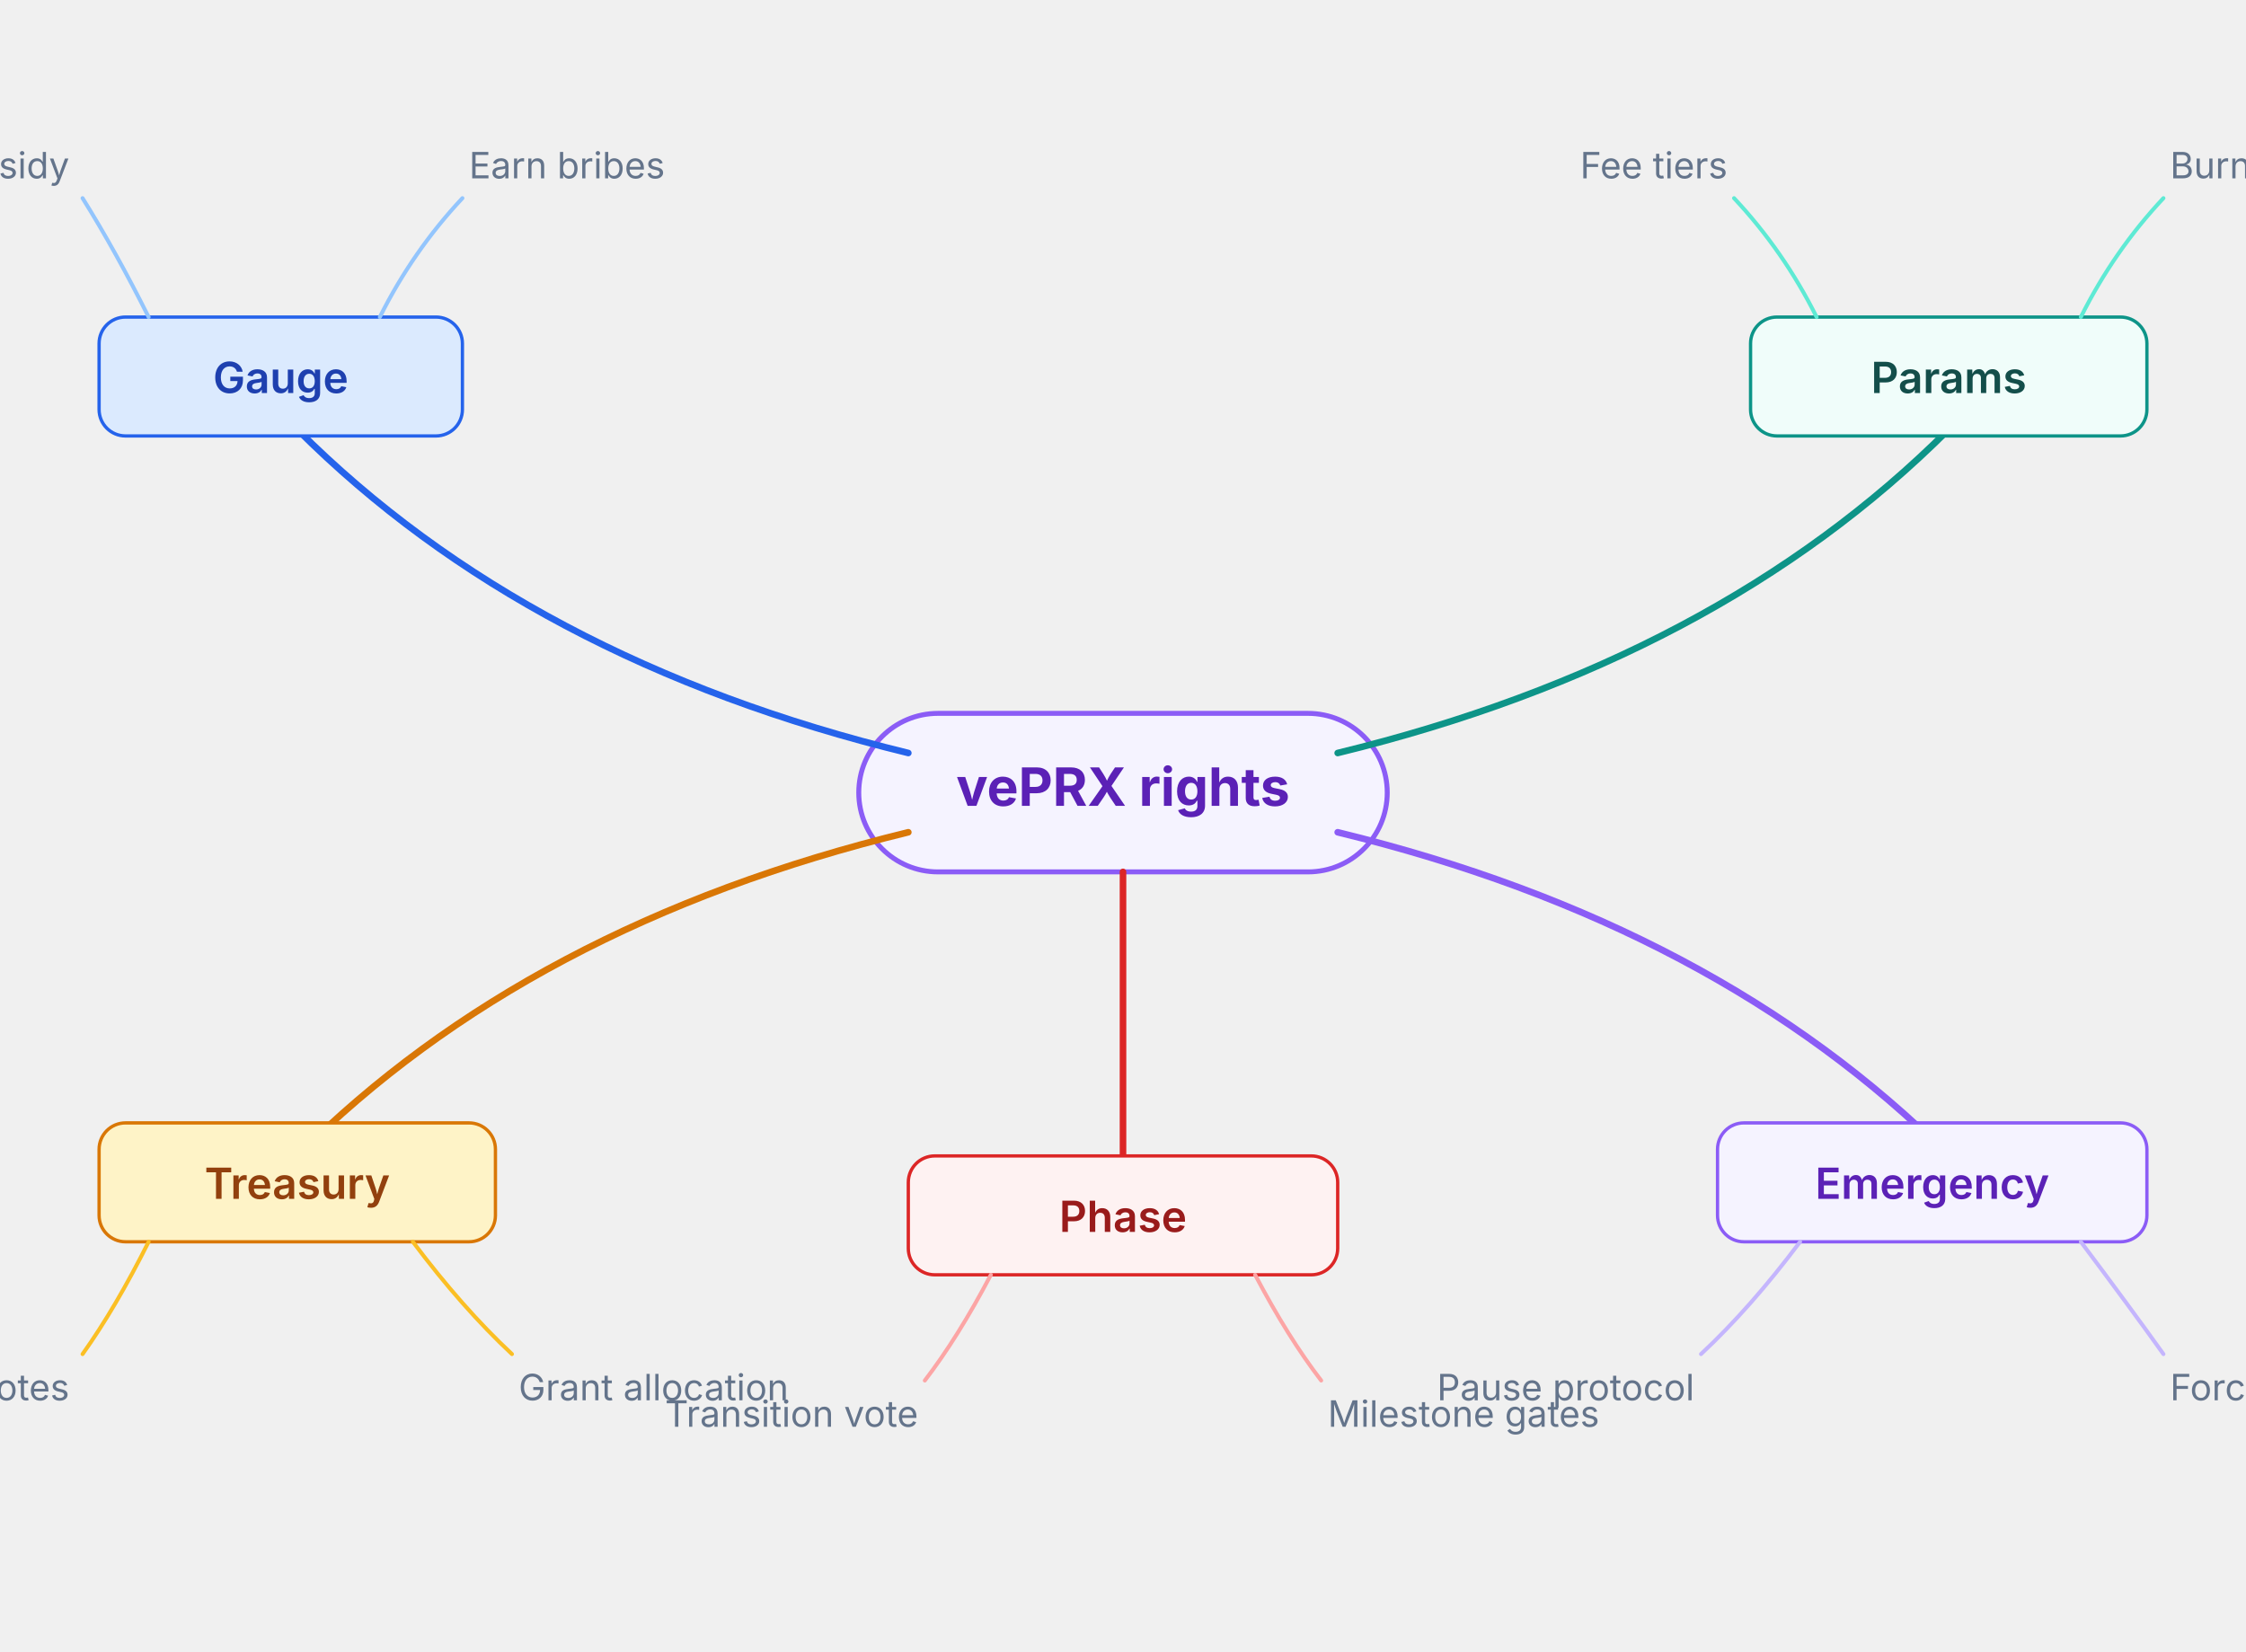
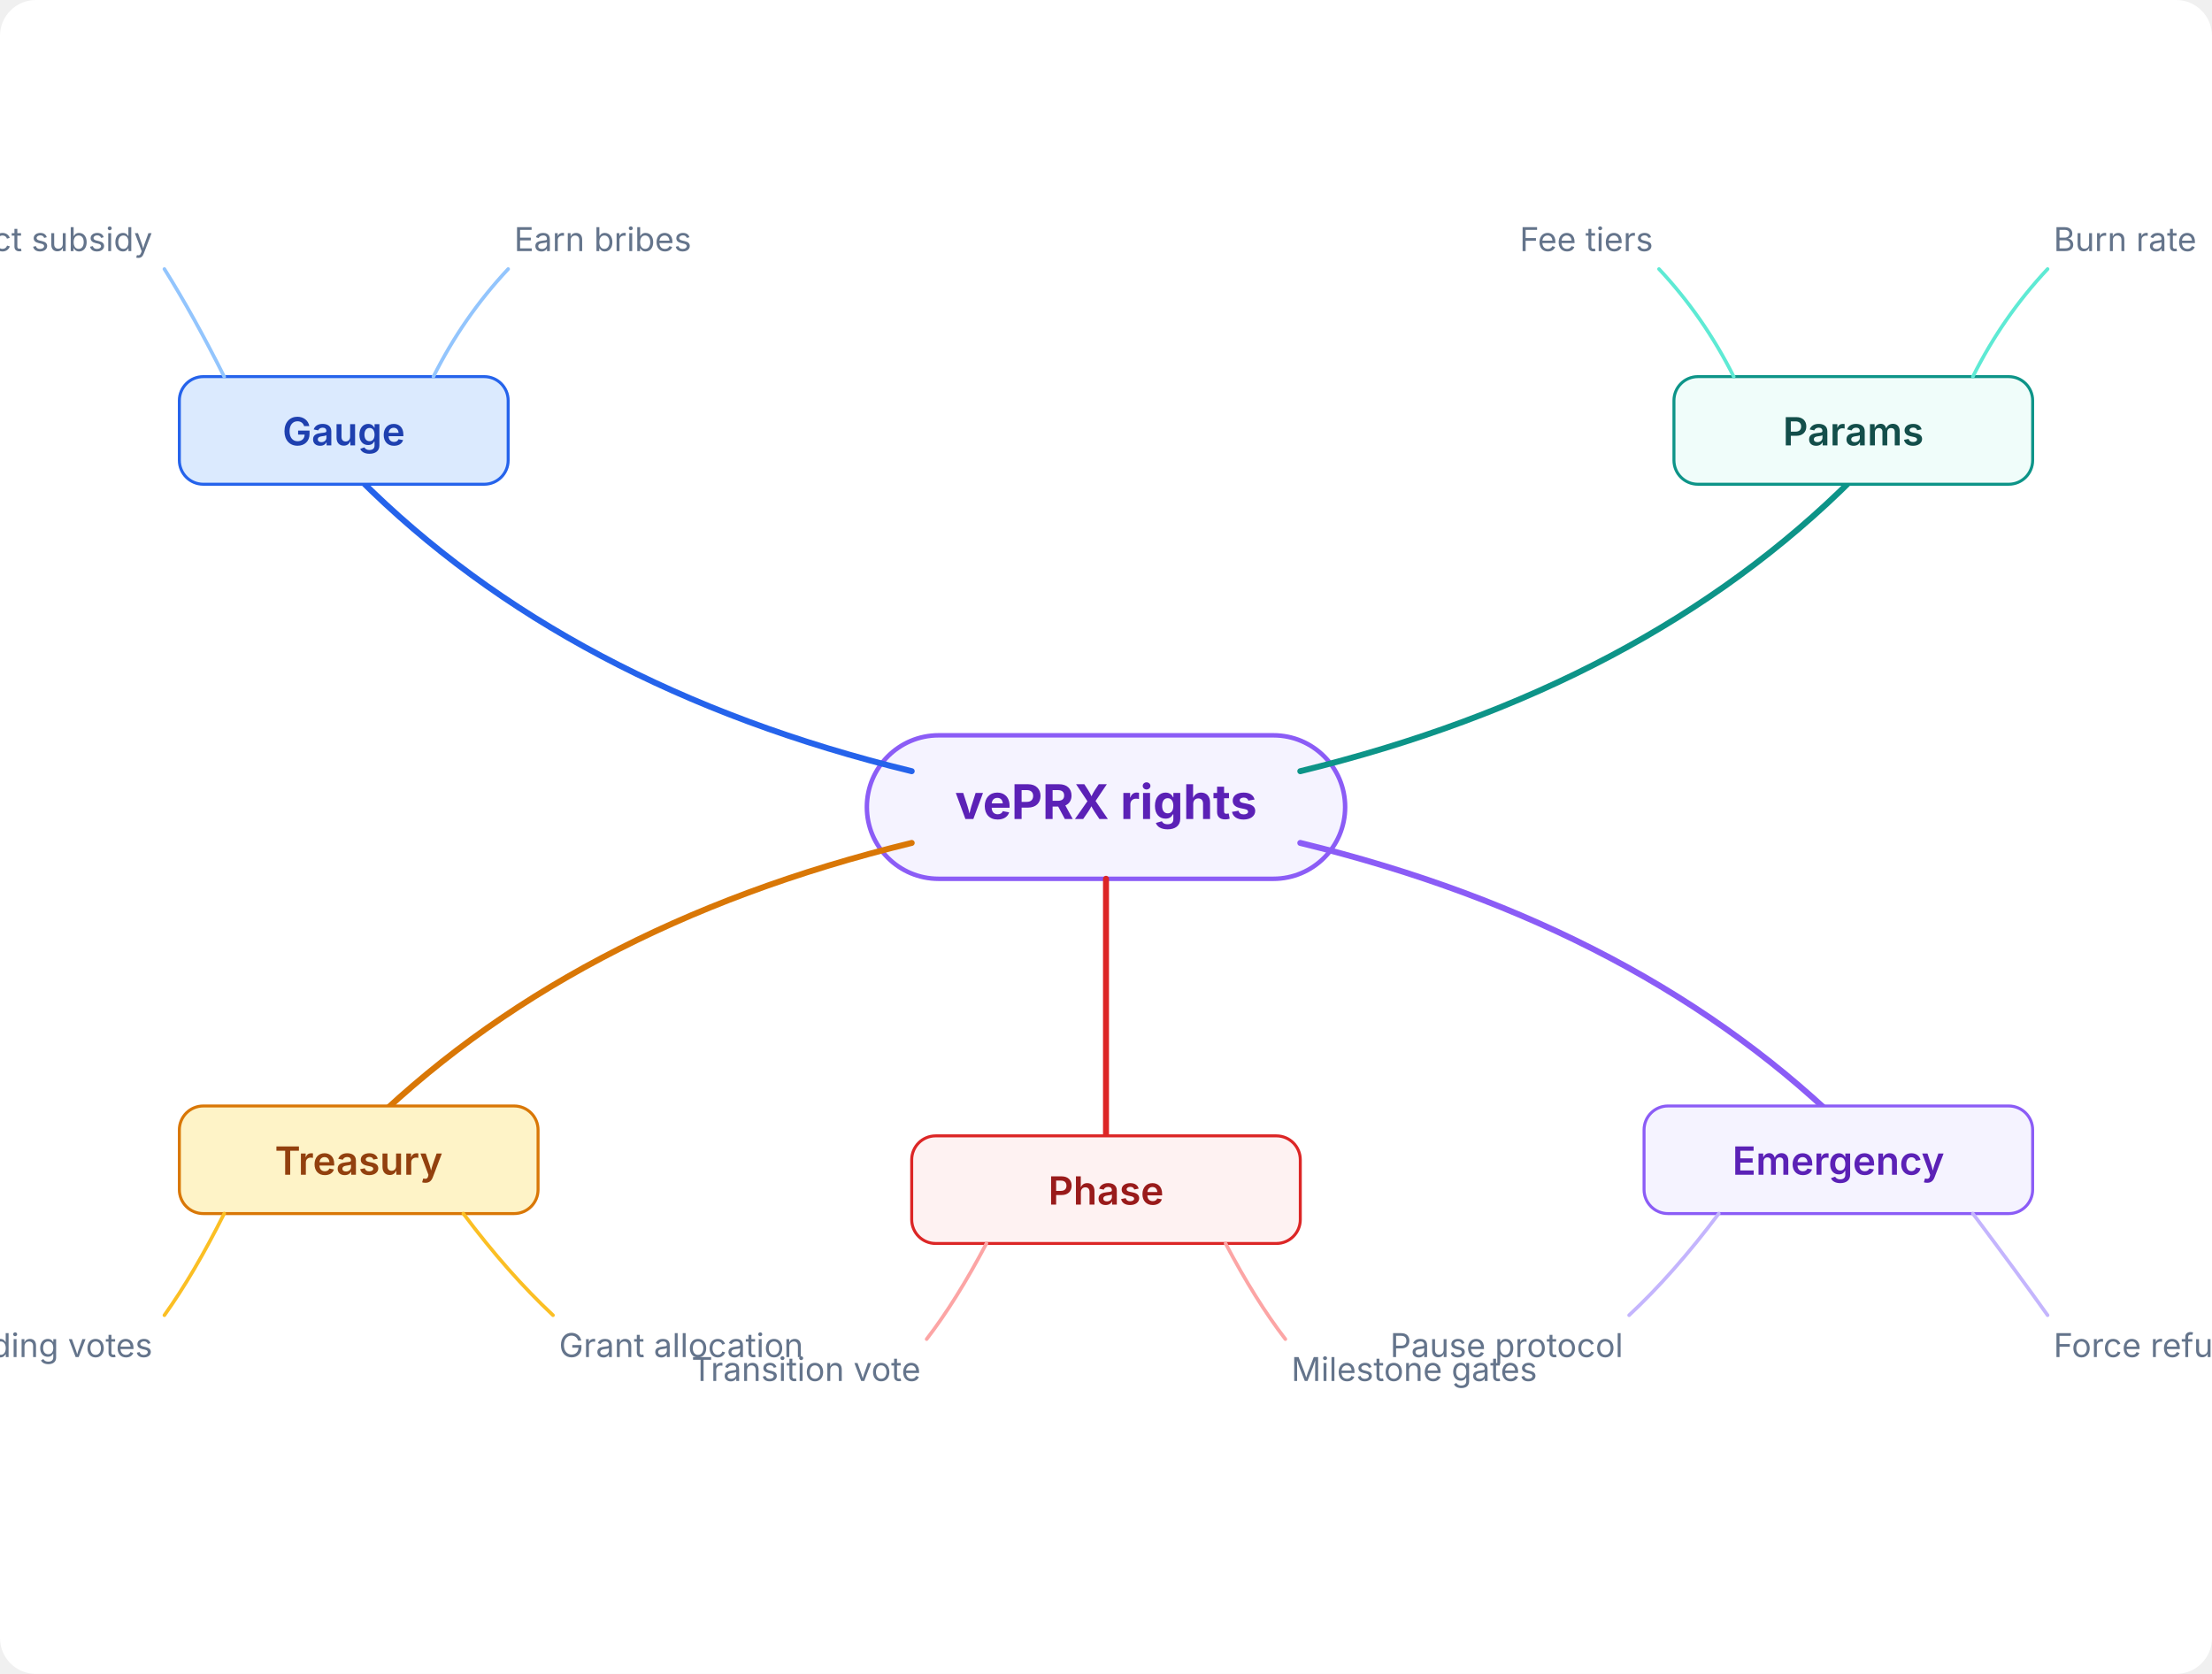
- <svg xmlns="http://www.w3.org/2000/svg" viewBox="0 0 680 500" font-family="Inter, system-ui, sans-serif">
-   <style>
+ <svg xmlns="http://www.w3.org/2000/svg" viewBox="0 0 740 560" font-family="Inter, system-ui, sans-serif">
+   <rect x="0" y="0" width="740" height="560" rx="12" fill="#ffffff" />
+   <g transform="translate(30,30)">
+     <style>
    .center { font-size: 16px; font-weight: 700; fill: #5b21b6; }
    .l1 { font-size: 13px; font-weight: 600; }
    .l2 { font-size: 11px; fill: #64748b; }
    .branch { fill: none; stroke-width: 2; stroke-linecap: round; }
    .twig { fill: none; stroke-width: 1.2; stroke-linecap: round; }
  </style>
-   <rect x="260" y="216" width="160" height="48" rx="24" fill="#f5f3ff" stroke="#8b5cf6" stroke-width="1.5" />
-   <text class="center" x="340" y="244" text-anchor="middle">vePRX rights</text>
-   <path class="branch" stroke="#2563eb" d="M275 228 Q160 200 90 130" />
-   <rect x="30" y="96" width="110" height="36" rx="8" fill="#dbeafe" stroke="#2563eb" stroke-width="1" />
-   <text class="l1" fill="#1e40af" x="85" y="119" text-anchor="middle">Gauge</text>
-   <path class="twig" stroke="#93c5fd" d="M45 96 Q35 76 25 60" />
-   <text class="l2" x="21" y="54" text-anchor="end">Direct subsidy</text>
-   <path class="twig" stroke="#93c5fd" d="M115 96 Q125 76 140 60" />
-   <text class="l2" x="142" y="54" text-anchor="start">Earn bribes</text>
-   <path class="branch" stroke="#0d9488" d="M405 228 Q520 200 590 130" />
-   <rect x="530" y="96" width="120" height="36" rx="8" fill="#f0fdfa" stroke="#0d9488" stroke-width="1" />
-   <text class="l1" fill="#134e4a" x="590" y="119" text-anchor="middle">Params</text>
-   <path class="twig" stroke="#5eead4" d="M550 96 Q540 76 525 60" />
-   <text class="l2" x="523" y="54" text-anchor="end">Fee tiers</text>
-   <path class="twig" stroke="#5eead4" d="M630 96 Q640 76 655 60" />
-   <text class="l2" x="657" y="54" text-anchor="start">Burn rate</text>
-   <path class="branch" stroke="#d97706" d="M275 252 Q160 280 90 350" />
-   <rect x="30" y="340" width="120" height="36" rx="8" fill="#fef3c7" stroke="#d97706" stroke-width="1" />
-   <text class="l1" fill="#92400e" x="90" y="363" text-anchor="middle">Treasury</text>
-   <path class="twig" stroke="#fbbf24" d="M45 376 Q35 396 25 410" />
-   <text class="l2" x="21" y="424" text-anchor="end">Spending votes</text>
-   <path class="twig" stroke="#fbbf24" d="M125 376 Q140 396 155 410" />
-   <text class="l2" x="157" y="424" text-anchor="start">Grant allocation</text>
-   <path class="branch" stroke="#dc2626" d="M340 264 Q340 330 340 350" />
-   <rect x="275" y="350" width="130" height="36" rx="8" fill="#fef2f2" stroke="#dc2626" stroke-width="1" />
-   <text class="l1" fill="#991b1b" x="340" y="373" text-anchor="middle">Phase</text>
-   <path class="twig" stroke="#fca5a5" d="M300 386 Q290 405 280 418" />
-   <text class="l2" x="278" y="432" text-anchor="end">Transition vote</text>
-   <path class="twig" stroke="#fca5a5" d="M380 386 Q390 405 400 418" />
-   <text class="l2" x="402" y="432" text-anchor="start">Milestone gates</text>
-   <path class="branch" stroke="#8b5cf6" d="M405 252 Q520 280 590 350" />
-   <rect x="520" y="340" width="130" height="36" rx="8" fill="#f5f3ff" stroke="#8b5cf6" stroke-width="1" />
-   <text class="l1" fill="#5b21b6" x="585" y="363" text-anchor="middle">Emergency</text>
-   <path class="twig" stroke="#c4b5fd" d="M545 376 Q530 396 515 410" />
-   <text class="l2" x="513" y="424" text-anchor="end">Pause protocol</text>
-   <path class="twig" stroke="#c4b5fd" d="M630 376 Q645 396 655 410" />
-   <text class="l2" x="657" y="424" text-anchor="start">Force refund</text>
+     <rect x="260" y="216" width="160" height="48" rx="24" fill="#f5f3ff" stroke="#8b5cf6" stroke-width="1.5" />
+     <text class="center" x="340" y="244" text-anchor="middle">vePRX rights</text>
+     <path class="branch" stroke="#2563eb" d="M275 228 Q160 200 90 130" />
+     <rect x="30" y="96" width="110" height="36" rx="8" fill="#dbeafe" stroke="#2563eb" stroke-width="1" />
+     <text class="l1" fill="#1e40af" x="85" y="119" text-anchor="middle">Gauge</text>
+     <path class="twig" stroke="#93c5fd" d="M45 96 Q35 76 25 60" />
+     <text class="l2" x="21" y="54" text-anchor="end">Direct subsidy</text>
+     <path class="twig" stroke="#93c5fd" d="M115 96 Q125 76 140 60" />
+     <text class="l2" x="142" y="54" text-anchor="start">Earn bribes</text>
+     <path class="branch" stroke="#0d9488" d="M405 228 Q520 200 590 130" />
+     <rect x="530" y="96" width="120" height="36" rx="8" fill="#f0fdfa" stroke="#0d9488" stroke-width="1" />
+     <text class="l1" fill="#134e4a" x="590" y="119" text-anchor="middle">Params</text>
+     <path class="twig" stroke="#5eead4" d="M550 96 Q540 76 525 60" />
+     <text class="l2" x="523" y="54" text-anchor="end">Fee tiers</text>
+     <path class="twig" stroke="#5eead4" d="M630 96 Q640 76 655 60" />
+     <text class="l2" x="657" y="54" text-anchor="start">Burn rate</text>
+     <path class="branch" stroke="#d97706" d="M275 252 Q160 280 90 350" />
+     <rect x="30" y="340" width="120" height="36" rx="8" fill="#fef3c7" stroke="#d97706" stroke-width="1" />
+     <text class="l1" fill="#92400e" x="90" y="363" text-anchor="middle">Treasury</text>
+     <path class="twig" stroke="#fbbf24" d="M45 376 Q35 396 25 410" />
+     <text class="l2" x="21" y="424" text-anchor="end">Spending votes</text>
+     <path class="twig" stroke="#fbbf24" d="M125 376 Q140 396 155 410" />
+     <text class="l2" x="157" y="424" text-anchor="start">Grant allocation</text>
+     <path class="branch" stroke="#dc2626" d="M340 264 Q340 330 340 350" />
+     <rect x="275" y="350" width="130" height="36" rx="8" fill="#fef2f2" stroke="#dc2626" stroke-width="1" />
+     <text class="l1" fill="#991b1b" x="340" y="373" text-anchor="middle">Phase</text>
+     <path class="twig" stroke="#fca5a5" d="M300 386 Q290 405 280 418" />
+     <text class="l2" x="278" y="432" text-anchor="end">Transition vote</text>
+     <path class="twig" stroke="#fca5a5" d="M380 386 Q390 405 400 418" />
+     <text class="l2" x="402" y="432" text-anchor="start">Milestone gates</text>
+     <path class="branch" stroke="#8b5cf6" d="M405 252 Q520 280 590 350" />
+     <rect x="520" y="340" width="130" height="36" rx="8" fill="#f5f3ff" stroke="#8b5cf6" stroke-width="1" />
+     <text class="l1" fill="#5b21b6" x="585" y="363" text-anchor="middle">Emergency</text>
+     <path class="twig" stroke="#c4b5fd" d="M545 376 Q530 396 515 410" />
+     <text class="l2" x="513" y="424" text-anchor="end">Pause protocol</text>
+     <path class="twig" stroke="#c4b5fd" d="M630 376 Q645 396 655 410" />
+     <text class="l2" x="657" y="424" text-anchor="start">Force refund</text>
+   </g>
</svg>
